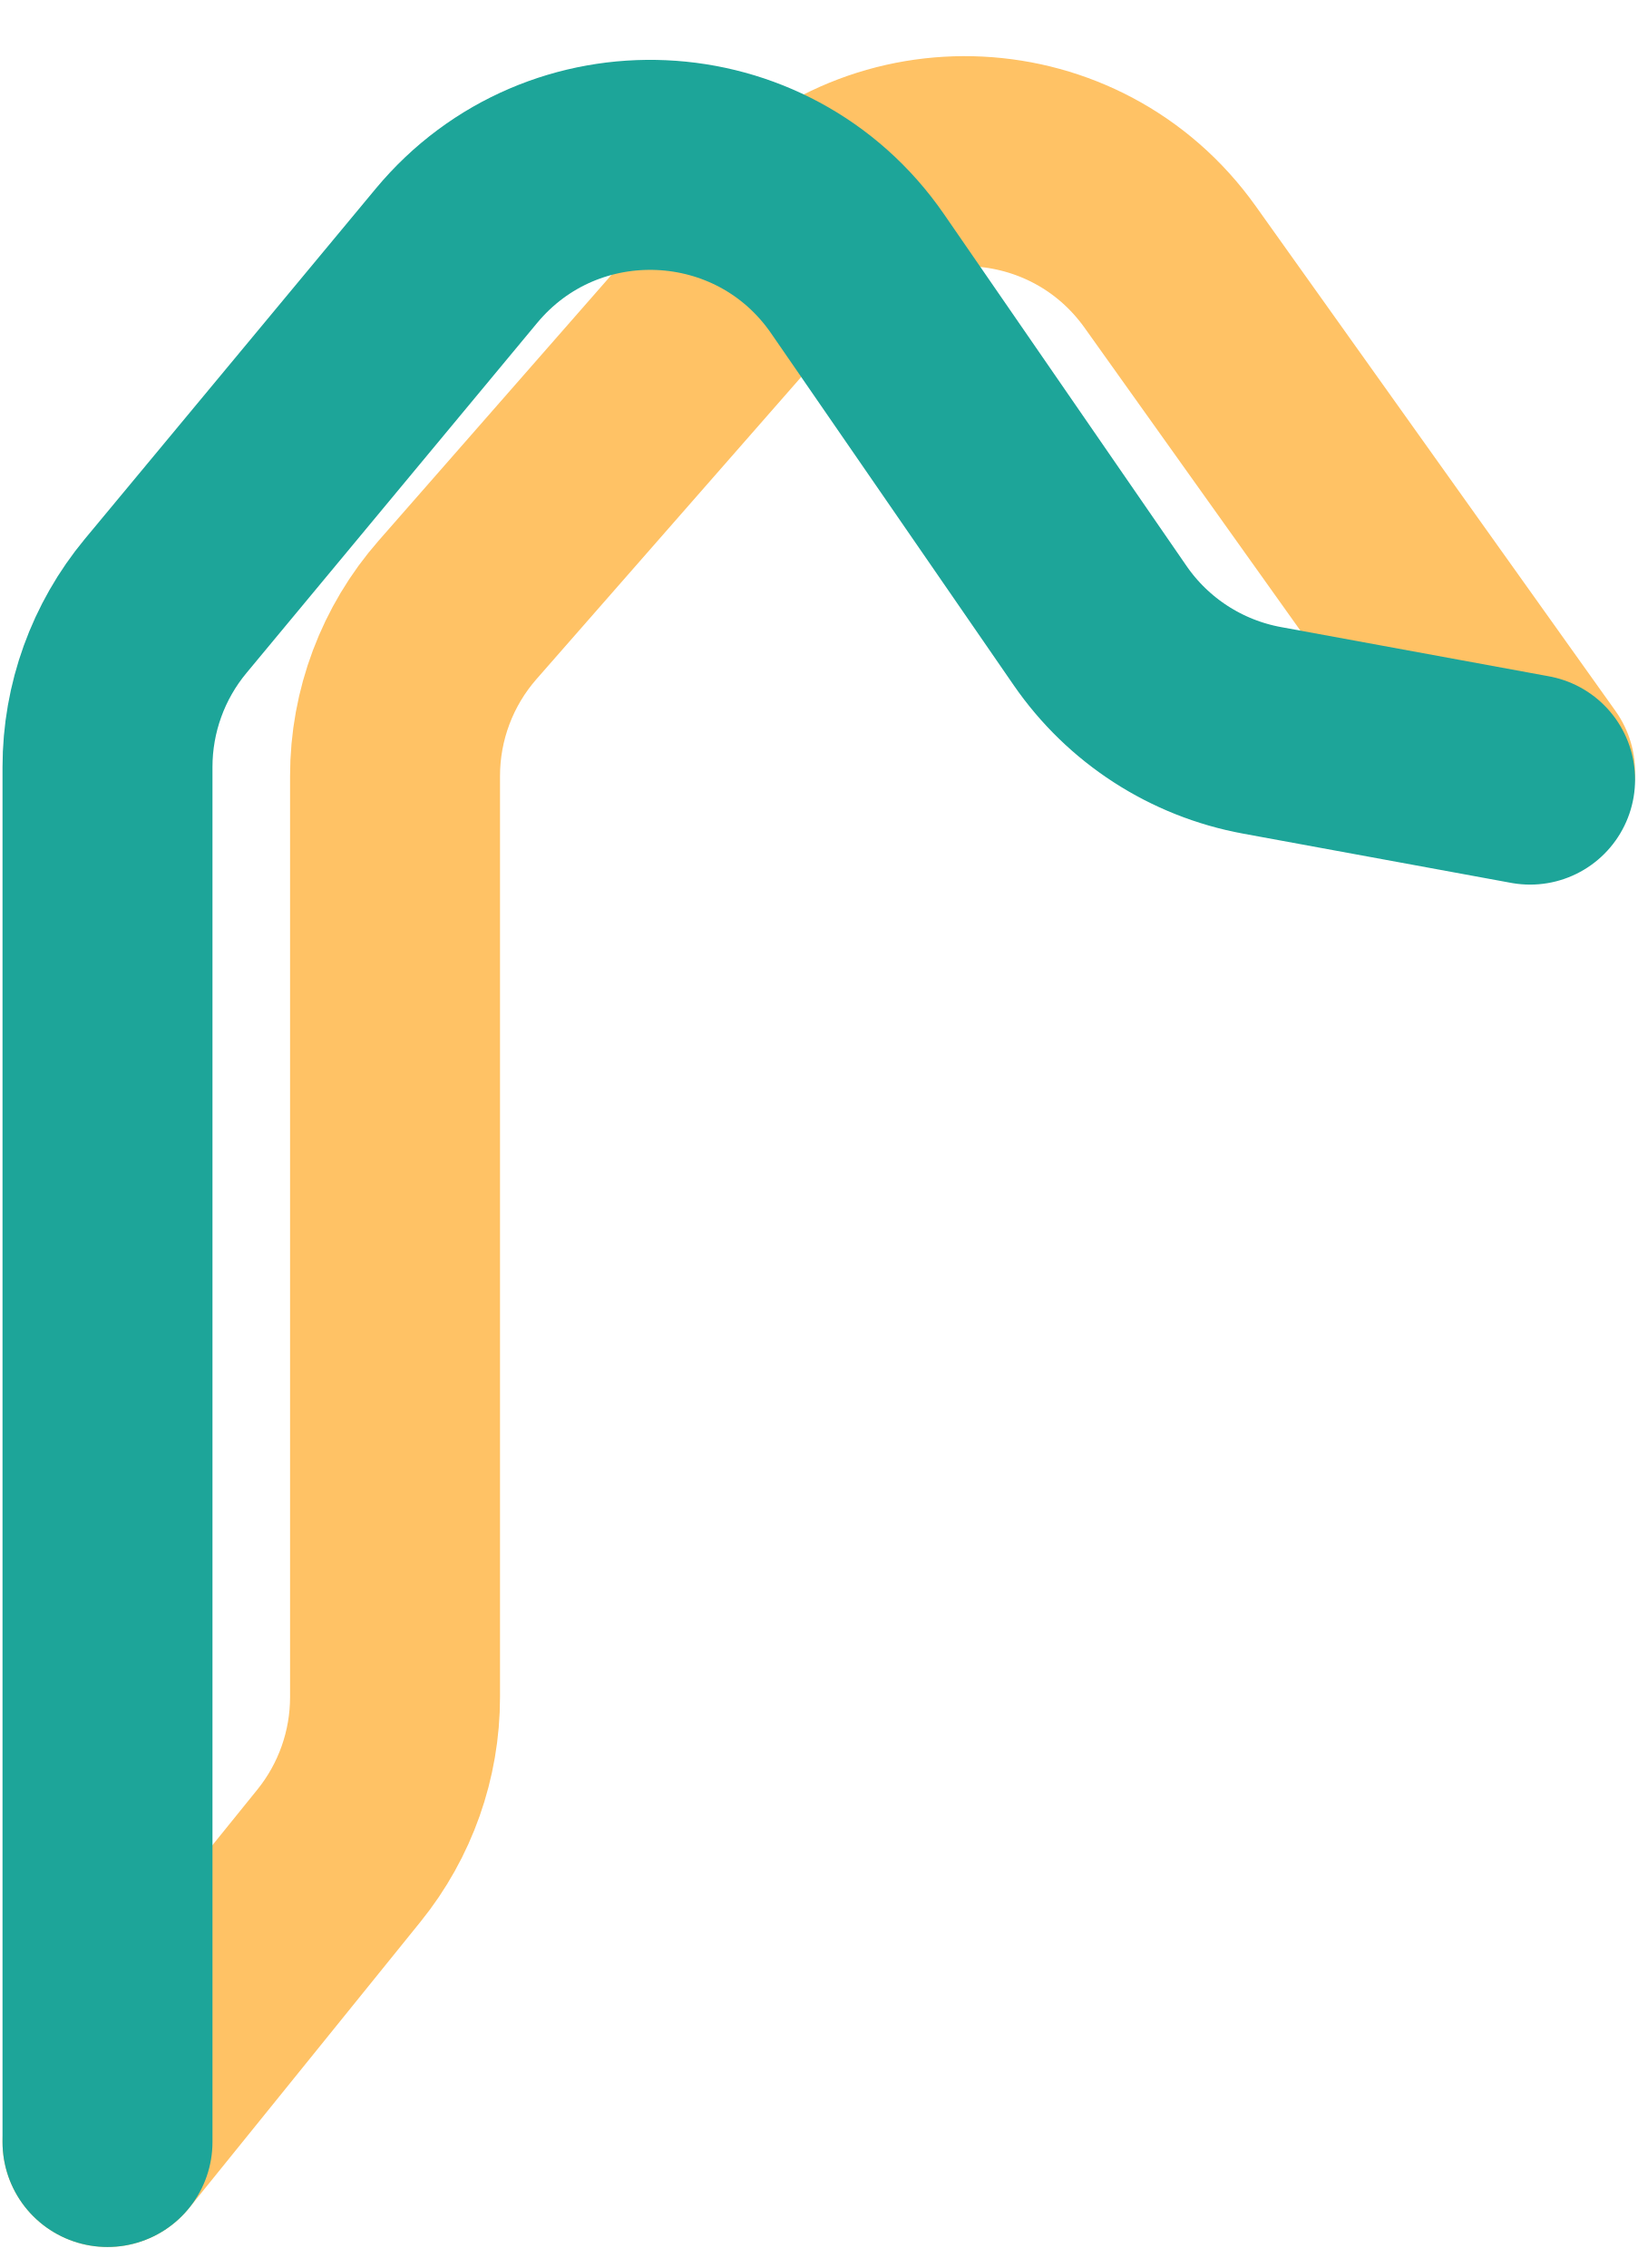
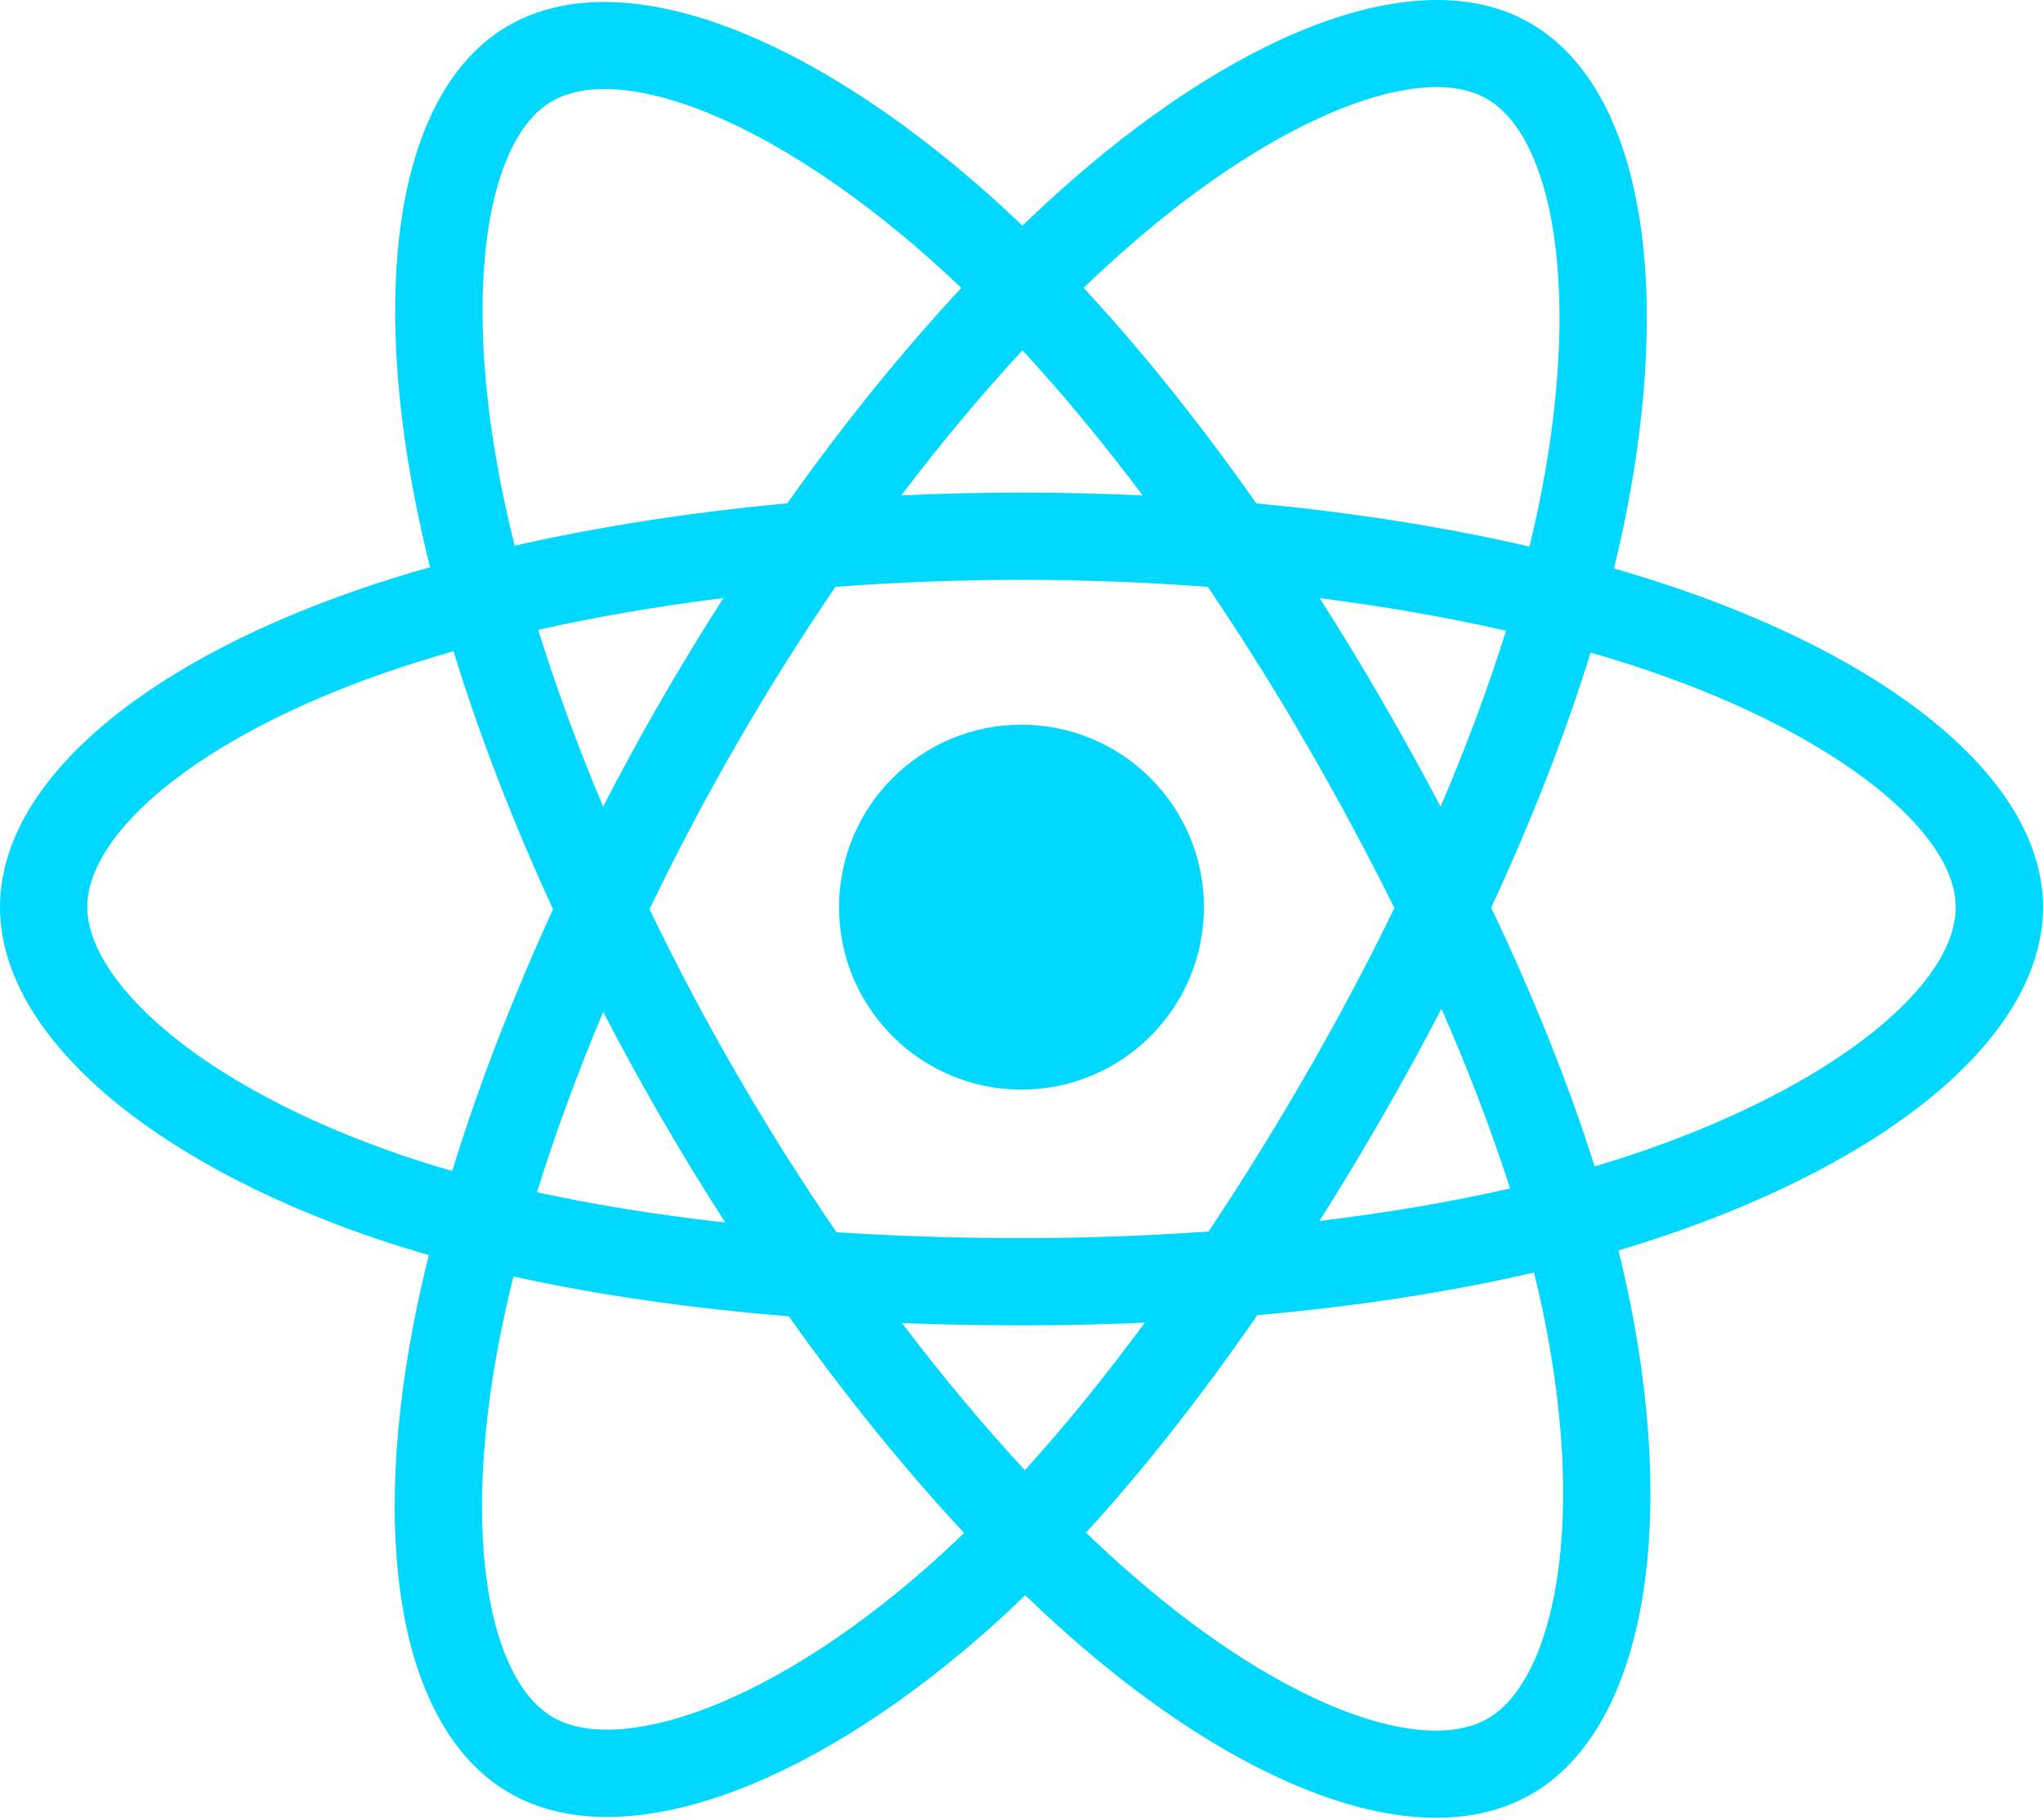
- <svg xmlns="http://www.w3.org/2000/svg" width="39" height="54" viewBox="0 0 39 54" fill="none">
-   <path d="M2.56 51L8.074 44.18C8.937 43.112 9.408 41.781 9.408 40.408L9.408 18.476C9.408 17.021 9.937 15.616 10.896 14.522L18.468 5.882C21.019 2.971 25.619 3.202 27.866 6.354L36.44 18.382" stroke="#FFC265" stroke-width="5" stroke-linecap="round" />
-   <path d="M2.56 51L2.56 18.262C2.56 16.862 3.05 15.506 3.944 14.429L10.869 6.092C13.409 3.034 18.167 3.246 20.424 6.519L26.199 14.894C27.102 16.204 28.489 17.101 30.054 17.389L36.44 18.562" stroke="#1DA599" stroke-width="5" stroke-linecap="round" />
+ <svg xmlns="http://www.w3.org/2000/svg" aria-hidden="true" role="img" class="iconify iconify--logos" width="35.93" height="32" preserveAspectRatio="xMidYMid meet" viewBox="0 0 256 228">
+   <path fill="#00D8FF" d="M210.483 73.824a171.49 171.49 0 0 0-8.24-2.597c.465-1.9.893-3.777 1.273-5.621c6.238-30.281 2.16-54.676-11.769-62.708c-13.355-7.7-35.196.329-57.254 19.526a171.23 171.23 0 0 0-6.375 5.848a155.866 155.866 0 0 0-4.241-3.917C100.759 3.829 77.587-4.822 63.673 3.233C50.33 10.957 46.379 33.89 51.995 62.588a170.974 170.974 0 0 0 1.892 8.48c-3.28.932-6.445 1.924-9.474 2.98C17.309 83.498 0 98.307 0 113.668c0 15.865 18.582 31.778 46.812 41.427a145.52 145.52 0 0 0 6.921 2.165a167.467 167.467 0 0 0-2.01 9.138c-5.354 28.2-1.173 50.591 12.134 58.266c13.744 7.926 36.812-.22 59.273-19.855a145.567 145.567 0 0 0 5.342-4.923a168.064 168.064 0 0 0 6.92 6.314c21.758 18.722 43.246 26.282 56.54 18.586c13.731-7.949 18.194-32.003 12.4-61.268a145.016 145.016 0 0 0-1.535-6.842c1.62-.48 3.21-.974 4.76-1.488c29.348-9.723 48.443-25.443 48.443-41.52c0-15.417-17.868-30.326-45.517-39.844Zm-6.365 70.984c-1.4.463-2.836.91-4.3 1.345c-3.24-10.257-7.612-21.163-12.963-32.432c5.106-11 9.31-21.767 12.459-31.957c2.619.758 5.16 1.557 7.61 2.4c23.69 8.156 38.14 20.213 38.14 29.504c0 9.896-15.606 22.743-40.946 31.14Zm-10.514 20.834c2.562 12.94 2.927 24.64 1.23 33.787c-1.524 8.219-4.59 13.698-8.382 15.893c-8.067 4.67-25.32-1.4-43.927-17.412a156.726 156.726 0 0 1-6.437-5.87c7.214-7.889 14.423-17.06 21.459-27.246c12.376-1.098 24.068-2.894 34.671-5.345a134.17 134.17 0 0 1 1.386 6.193ZM87.276 214.515c-7.882 2.783-14.16 2.863-17.955.675c-8.075-4.657-11.432-22.636-6.853-46.752a156.923 156.923 0 0 1 1.869-8.499c10.486 2.32 22.093 3.988 34.498 4.994c7.084 9.967 14.501 19.128 21.976 27.15a134.668 134.668 0 0 1-4.877 4.492c-9.933 8.682-19.886 14.842-28.658 17.94ZM50.35 144.747c-12.483-4.267-22.792-9.812-29.858-15.863c-6.35-5.437-9.555-10.836-9.555-15.216c0-9.322 13.897-21.212 37.076-29.293c2.813-.98 5.757-1.905 8.812-2.773c3.204 10.42 7.406 21.315 12.477 32.332c-5.137 11.18-9.399 22.249-12.634 32.792a134.718 134.718 0 0 1-6.318-1.979Zm12.378-84.26c-4.811-24.587-1.616-43.134 6.425-47.789c8.564-4.958 27.502 2.111 47.463 19.835a144.318 144.318 0 0 1 3.841 3.545c-7.438 7.987-14.787 17.08-21.808 26.988c-12.04 1.116-23.565 2.908-34.161 5.309a160.342 160.342 0 0 1-1.76-7.887Zm110.427 27.268a347.8 347.8 0 0 0-7.785-12.803c8.168 1.033 15.994 2.404 23.343 4.08c-2.206 7.072-4.956 14.465-8.193 22.045a381.151 381.151 0 0 0-7.365-13.322Zm-45.032-43.861c5.044 5.465 10.096 11.566 15.065 18.186a322.04 322.04 0 0 0-30.257-.006c4.974-6.559 10.069-12.652 15.192-18.18ZM82.802 87.83a323.167 323.167 0 0 0-7.227 13.238c-3.184-7.553-5.909-14.98-8.134-22.152c7.304-1.634 15.093-2.97 23.209-3.984a321.524 321.524 0 0 0-7.848 12.897Zm8.081 65.352c-8.385-.936-16.291-2.203-23.593-3.793c2.26-7.3 5.045-14.885 8.298-22.6a321.187 321.187 0 0 0 7.257 13.246c2.594 4.48 5.28 8.868 8.038 13.147Zm37.542 31.03c-5.184-5.592-10.354-11.779-15.403-18.433c4.902.192 9.899.29 14.978.29c5.218 0 10.376-.117 15.453-.343c-4.985 6.774-10.018 12.97-15.028 18.486Zm52.198-57.817c3.422 7.8 6.306 15.345 8.596 22.52c-7.422 1.694-15.436 3.058-23.88 4.071a382.417 382.417 0 0 0 7.859-13.026a347.403 347.403 0 0 0 7.425-13.565Zm-16.898 8.101a358.557 358.557 0 0 1-12.281 19.815a329.4 329.4 0 0 1-23.444.823c-7.967 0-15.716-.248-23.178-.732a310.202 310.202 0 0 1-12.513-19.846h.001a307.41 307.41 0 0 1-10.923-20.627a310.278 310.278 0 0 1 10.89-20.637l-.001.001a307.318 307.318 0 0 1 12.413-19.761c7.613-.576 15.42-.876 23.31-.876H128c7.926 0 15.743.303 23.354.883a329.357 329.357 0 0 1 12.335 19.695a358.489 358.489 0 0 1 11.036 20.54a329.472 329.472 0 0 1-11 20.722Zm22.56-122.124c8.572 4.944 11.906 24.881 6.52 51.026c-.344 1.668-.73 3.367-1.15 5.09c-10.622-2.452-22.155-4.275-34.23-5.408c-7.034-10.017-14.323-19.124-21.64-27.008a160.789 160.789 0 0 1 5.888-5.4c18.9-16.447 36.564-22.941 44.612-18.3ZM128 90.808c12.625 0 22.86 10.235 22.86 22.86s-10.235 22.86-22.86 22.86s-22.86-10.235-22.86-22.86s10.235-22.86 22.86-22.86Z" />
</svg>
